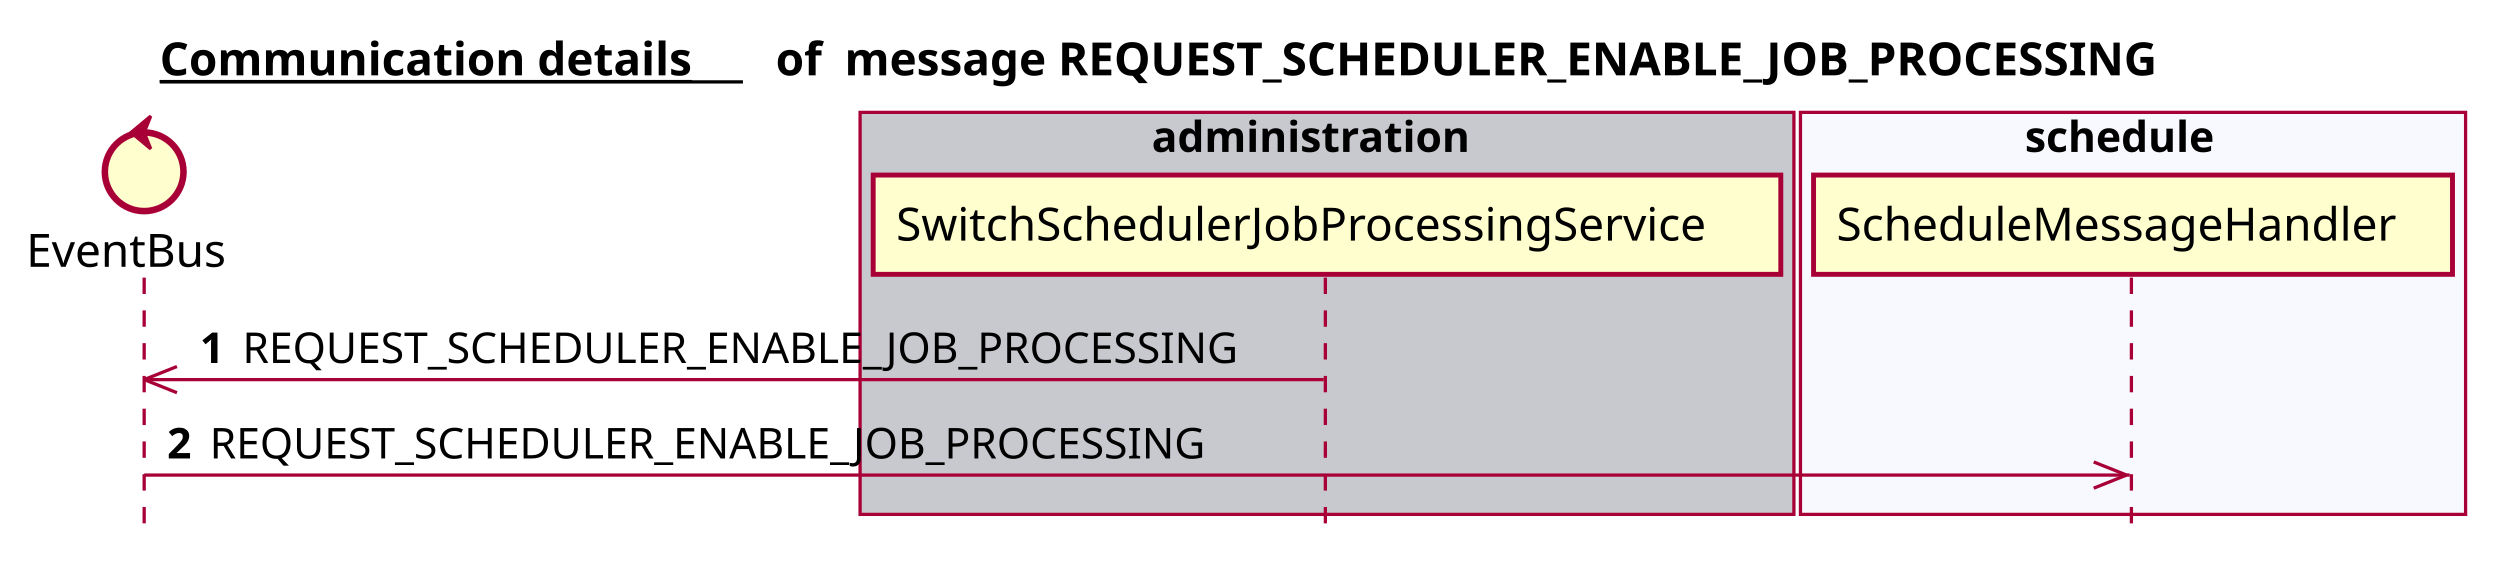
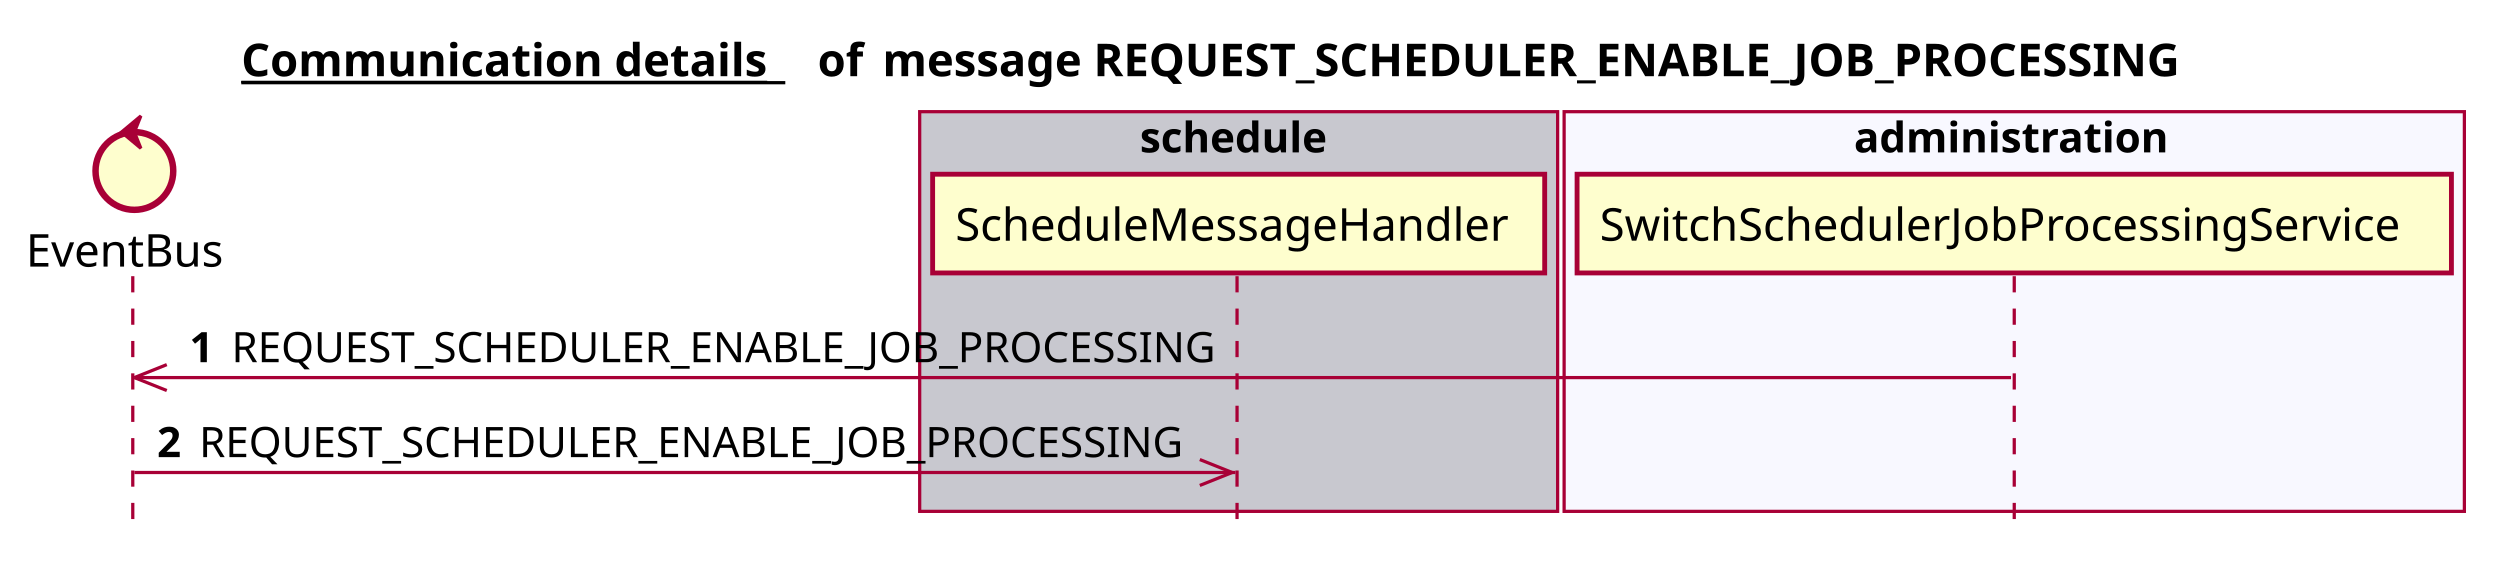
- <svg xmlns="http://www.w3.org/2000/svg" contentScriptType="application/ecmascript" contentStyleType="text/css" height="174px" preserveAspectRatio="none" style="width:763px;height:174px;" version="1.1" viewBox="0 0 763 174" width="763px" zoomAndPan="magnify">
+ <svg xmlns="http://www.w3.org/2000/svg" contentScriptType="application/ecmascript" contentStyleType="text/css" height="175px" preserveAspectRatio="none" style="width:772px;height:175px;" version="1.1" viewBox="0 0 772 175" width="772px" zoomAndPan="magnify">
  <defs />
  <g>
-     <text fill="#000000" font-family="sans-serif" font-size="14" font-weight="bold" lengthAdjust="spacingAndGlyphs" text-decoration="underline" textLength="178" x="48.75" y="22.995">Communication details</text>
-     <line style="stroke: #000000; stroke-width: 1.0;" x1="48.75" x2="226.75" y1="24.995" y2="24.995" />
-     <text fill="#000000" font-family="sans-serif" font-size="14" font-weight="bold" lengthAdjust="spacingAndGlyphs" textLength="16" x="236.75" y="22.995">of</text>
-     <text fill="#000000" font-family="sans-serif" font-size="14" font-weight="bold" lengthAdjust="spacingAndGlyphs" textLength="450" x="257.75" y="22.995">message REQUEST_SCHEDULER_ENABLE_JOB_PROCESSING</text>
-     <rect fill="#C8C8CF" height="122.695" style="stroke: #A80036; stroke-width: 1.0;" width="285" x="262.5" y="34.297" />
-     <text fill="#000000" font-family="sans-serif" font-size="13" font-weight="bold" lengthAdjust="spacingAndGlyphs" textLength="107" x="351.5" y="46.364">administration</text>
-     <rect fill="#F8F8FF" height="122.695" style="stroke: #A80036; stroke-width: 1.0;" width="203" x="549.5" y="34.297" />
-     <text fill="#000000" font-family="sans-serif" font-size="13" font-weight="bold" lengthAdjust="spacingAndGlyphs" textLength="66" x="618" y="46.364">schedule</text>
-     <line style="stroke: #A80036; stroke-width: 1.0; stroke-dasharray: 5.0,5.0;" x1="44" x2="44" y1="84.727" y2="162.992" />
-     <line style="stroke: #A80036; stroke-width: 1.0; stroke-dasharray: 5.0,5.0;" x1="404.5" x2="404.5" y1="84.727" y2="162.992" />
-     <line style="stroke: #A80036; stroke-width: 1.0; stroke-dasharray: 5.0,5.0;" x1="650.5" x2="650.5" y1="84.727" y2="162.992" />
-     <text fill="#000000" font-family="sans-serif" font-size="14" lengthAdjust="spacingAndGlyphs" textLength="66" x="8" y="81.425">EventBus</text>
-     <ellipse cx="44" cy="52.43" fill="#FEFECE" rx="12" ry="12" style="stroke: #A80036; stroke-width: 2.0;" />
-     <polygon fill="#A80036" points="40,40.43,46,35.43,44,40.43,46,45.43,40,40.43" style="stroke: #A80036; stroke-width: 1.0;" />
-     <rect fill="#FEFECE" height="30.297" style="stroke: #A80036; stroke-width: 1.5;" width="277" x="266.5" y="53.43" />
-     <text fill="#000000" font-family="sans-serif" font-size="14" lengthAdjust="spacingAndGlyphs" textLength="263" x="273.5" y="73.425">SwitchSchedulerJobProcessingService</text>
-     <rect fill="#FEFECE" height="30.297" style="stroke: #A80036; stroke-width: 1.5;" width="195" x="553.5" y="53.43" />
-     <text fill="#000000" font-family="sans-serif" font-size="14" lengthAdjust="spacingAndGlyphs" textLength="181" x="560.5" y="73.425">ScheduleMessageHandler</text>
-     <line style="stroke: #A80036; stroke-width: 1.0;" x1="44" x2="54" y1="115.859" y2="111.859" />
-     <line style="stroke: #A80036; stroke-width: 1.0;" x1="44" x2="54" y1="115.859" y2="119.859" />
-     <line style="stroke: #A80036; stroke-width: 1.0;" x1="44" x2="404" y1="115.859" y2="115.859" />
-     <text fill="#000000" font-family="sans-serif" font-size="13" font-weight="bold" lengthAdjust="spacingAndGlyphs" textLength="9" x="61" y="110.793">1</text>
-     <text fill="#000000" font-family="sans-serif" font-size="13" lengthAdjust="spacingAndGlyphs" textLength="324" x="74" y="110.793">REQUEST_SCHEDULER_ENABLE_JOB_PROCESSING</text>
-     <line style="stroke: #A80036; stroke-width: 1.0;" x1="649" x2="639" y1="144.992" y2="140.992" />
-     <line style="stroke: #A80036; stroke-width: 1.0;" x1="649" x2="639" y1="144.992" y2="148.992" />
-     <line style="stroke: #A80036; stroke-width: 1.0;" x1="44" x2="650" y1="144.992" y2="144.992" />
-     <text fill="#000000" font-family="sans-serif" font-size="13" font-weight="bold" lengthAdjust="spacingAndGlyphs" textLength="9" x="51" y="139.926">2</text>
-     <text fill="#000000" font-family="sans-serif" font-size="13" lengthAdjust="spacingAndGlyphs" textLength="324" x="64" y="139.926">REQUEST_SCHEDULER_ENABLE_JOB_PROCESSING</text>
+     <text fill="#000000" font-family="sans-serif" font-size="14" font-weight="bold" lengthAdjust="spacingAndGlyphs" text-decoration="underline" textLength="168" x="74.5" y="23.535">Communication details</text>
+     <line style="stroke: #000000; stroke-width: 1.0;" x1="74.5" x2="242.5" y1="25.535" y2="25.535" />
+     <text fill="#000000" font-family="sans-serif" font-size="14" font-weight="bold" lengthAdjust="spacingAndGlyphs" textLength="15" x="252.5" y="23.535">of</text>
+     <text fill="#000000" font-family="sans-serif" font-size="14" font-weight="bold" lengthAdjust="spacingAndGlyphs" textLength="418" x="272.5" y="23.535">message REQUEST_SCHEDULER_ENABLE_JOB_PROCESSING</text>
+     <rect fill="#C8C8CF" height="123.42" style="stroke: #A80036; stroke-width: 1.0;" width="197" x="284" y="34.488" />
+     <text fill="#000000" font-family="sans-serif" font-size="13" font-weight="bold" lengthAdjust="spacingAndGlyphs" textLength="61" x="352" y="47.057">schedule</text>
+     <rect fill="#F8F8FF" height="123.42" style="stroke: #A80036; stroke-width: 1.0;" width="278" x="483" y="34.488" />
+     <text fill="#000000" font-family="sans-serif" font-size="13" font-weight="bold" lengthAdjust="spacingAndGlyphs" textLength="99" x="572.5" y="47.057">administration</text>
+     <line style="stroke: #A80036; stroke-width: 1.0; stroke-dasharray: 5.0,5.0;" x1="41" x2="41" y1="85.287" y2="163.908" />
+     <line style="stroke: #A80036; stroke-width: 1.0; stroke-dasharray: 5.0,5.0;" x1="382" x2="382" y1="85.287" y2="163.908" />
+     <line style="stroke: #A80036; stroke-width: 1.0; stroke-dasharray: 5.0,5.0;" x1="622" x2="622" y1="85.287" y2="163.908" />
+     <text fill="#000000" font-family="sans-serif" font-size="14" lengthAdjust="spacingAndGlyphs" textLength="61" x="8" y="82.334">EventBus</text>
+     <ellipse cx="41.5" cy="52.799" fill="#FEFECE" rx="12" ry="12" style="stroke: #A80036; stroke-width: 2.0;" />
+     <polygon fill="#A80036" points="37.5,40.799,43.5,35.799,41.5,40.799,43.5,45.799,37.5,40.799" style="stroke: #A80036; stroke-width: 1.0;" />
+     <rect fill="#FEFECE" height="30.488" style="stroke: #A80036; stroke-width: 1.5;" width="189" x="288" y="53.799" />
+     <text fill="#000000" font-family="sans-serif" font-size="14" lengthAdjust="spacingAndGlyphs" textLength="175" x="295" y="74.334">ScheduleMessageHandler</text>
+     <rect fill="#FEFECE" height="30.488" style="stroke: #A80036; stroke-width: 1.5;" width="270" x="487" y="53.799" />
+     <text fill="#000000" font-family="sans-serif" font-size="14" lengthAdjust="spacingAndGlyphs" textLength="256" x="494" y="74.334">SwitchSchedulerJobProcessingService</text>
+     <line style="stroke: #A80036; stroke-width: 1.0;" x1="41.5" x2="51.5" y1="116.598" y2="112.598" />
+     <line style="stroke: #A80036; stroke-width: 1.0;" x1="41.5" x2="51.5" y1="116.598" y2="120.598" />
+     <line style="stroke: #A80036; stroke-width: 1.0;" x1="41.5" x2="621" y1="116.598" y2="116.598" />
+     <text fill="#000000" font-family="sans-serif" font-size="13" font-weight="bold" lengthAdjust="spacingAndGlyphs" textLength="9" x="58.5" y="111.856">1</text>
+     <text fill="#000000" font-family="sans-serif" font-size="13" lengthAdjust="spacingAndGlyphs" textLength="304" x="71.5" y="111.856">REQUEST_SCHEDULER_ENABLE_JOB_PROCESSING</text>
+     <line style="stroke: #A80036; stroke-width: 1.0;" x1="380.5" x2="370.5" y1="145.908" y2="141.908" />
+     <line style="stroke: #A80036; stroke-width: 1.0;" x1="380.5" x2="370.5" y1="145.908" y2="149.908" />
+     <line style="stroke: #A80036; stroke-width: 1.0;" x1="41.5" x2="381.5" y1="145.908" y2="145.908" />
+     <text fill="#000000" font-family="sans-serif" font-size="13" font-weight="bold" lengthAdjust="spacingAndGlyphs" textLength="9" x="48.5" y="141.166">2</text>
+     <text fill="#000000" font-family="sans-serif" font-size="13" lengthAdjust="spacingAndGlyphs" textLength="304" x="61.5" y="141.166">REQUEST_SCHEDULER_ENABLE_JOB_PROCESSING</text>
  </g>
</svg>
